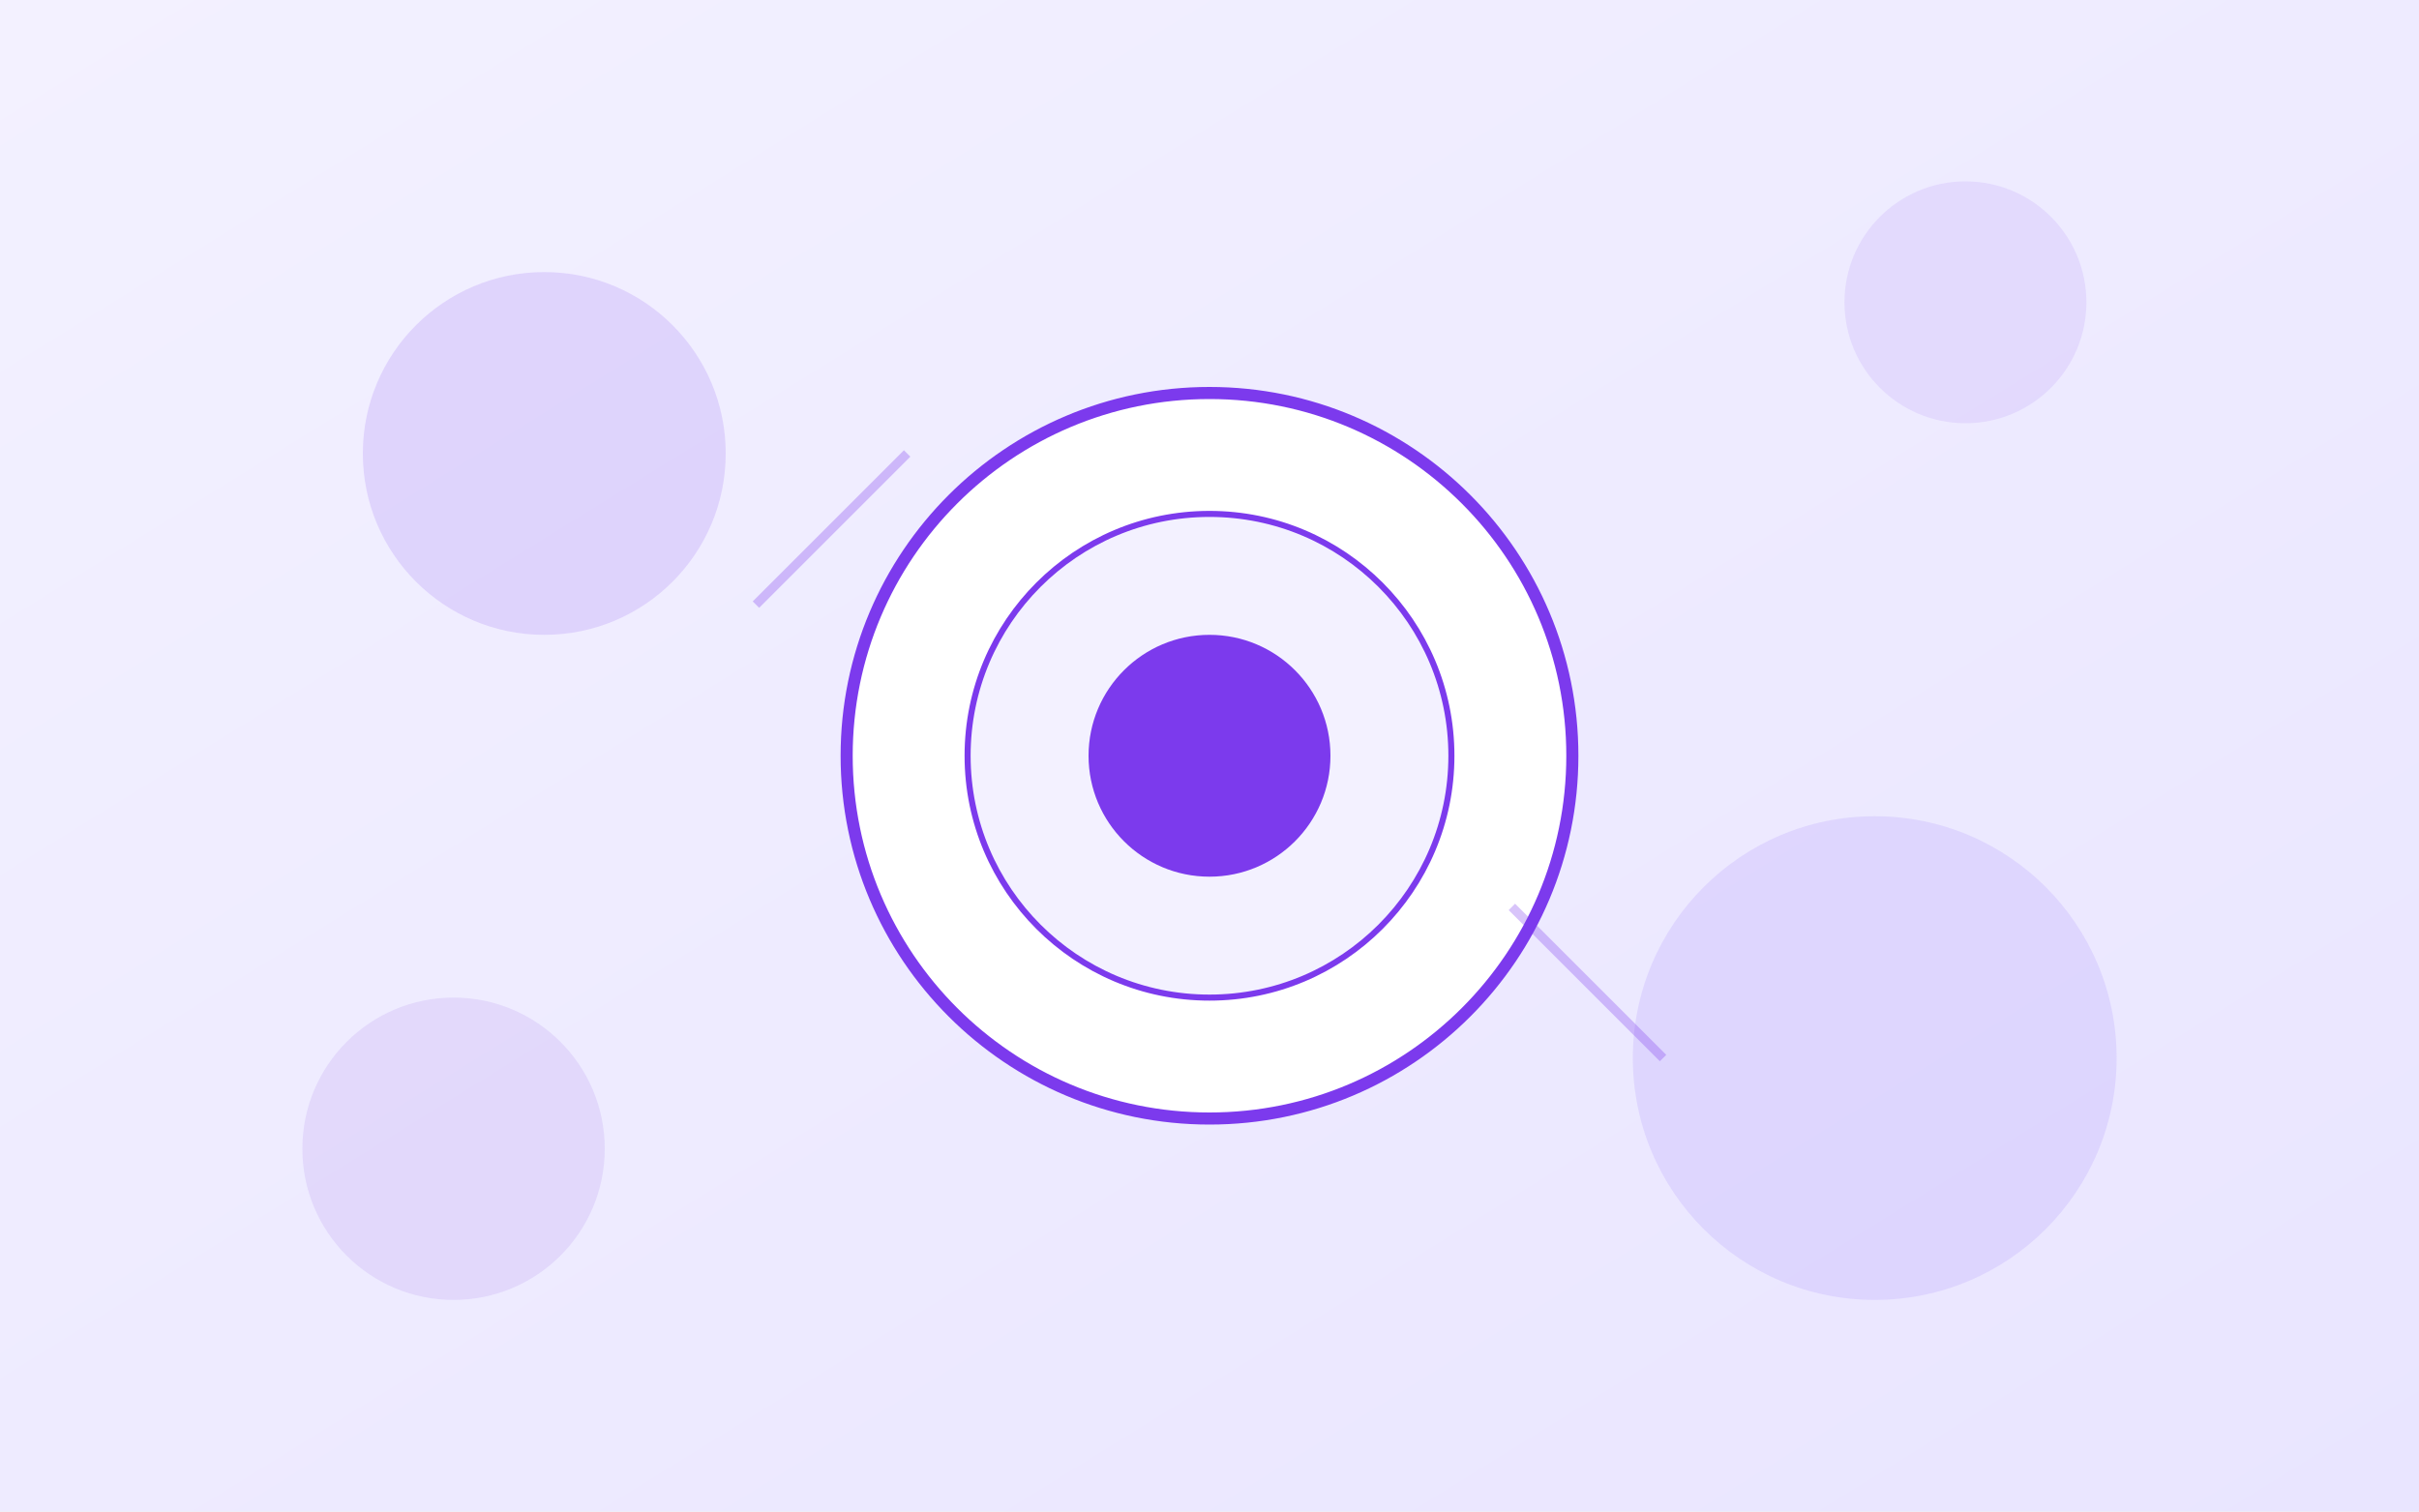
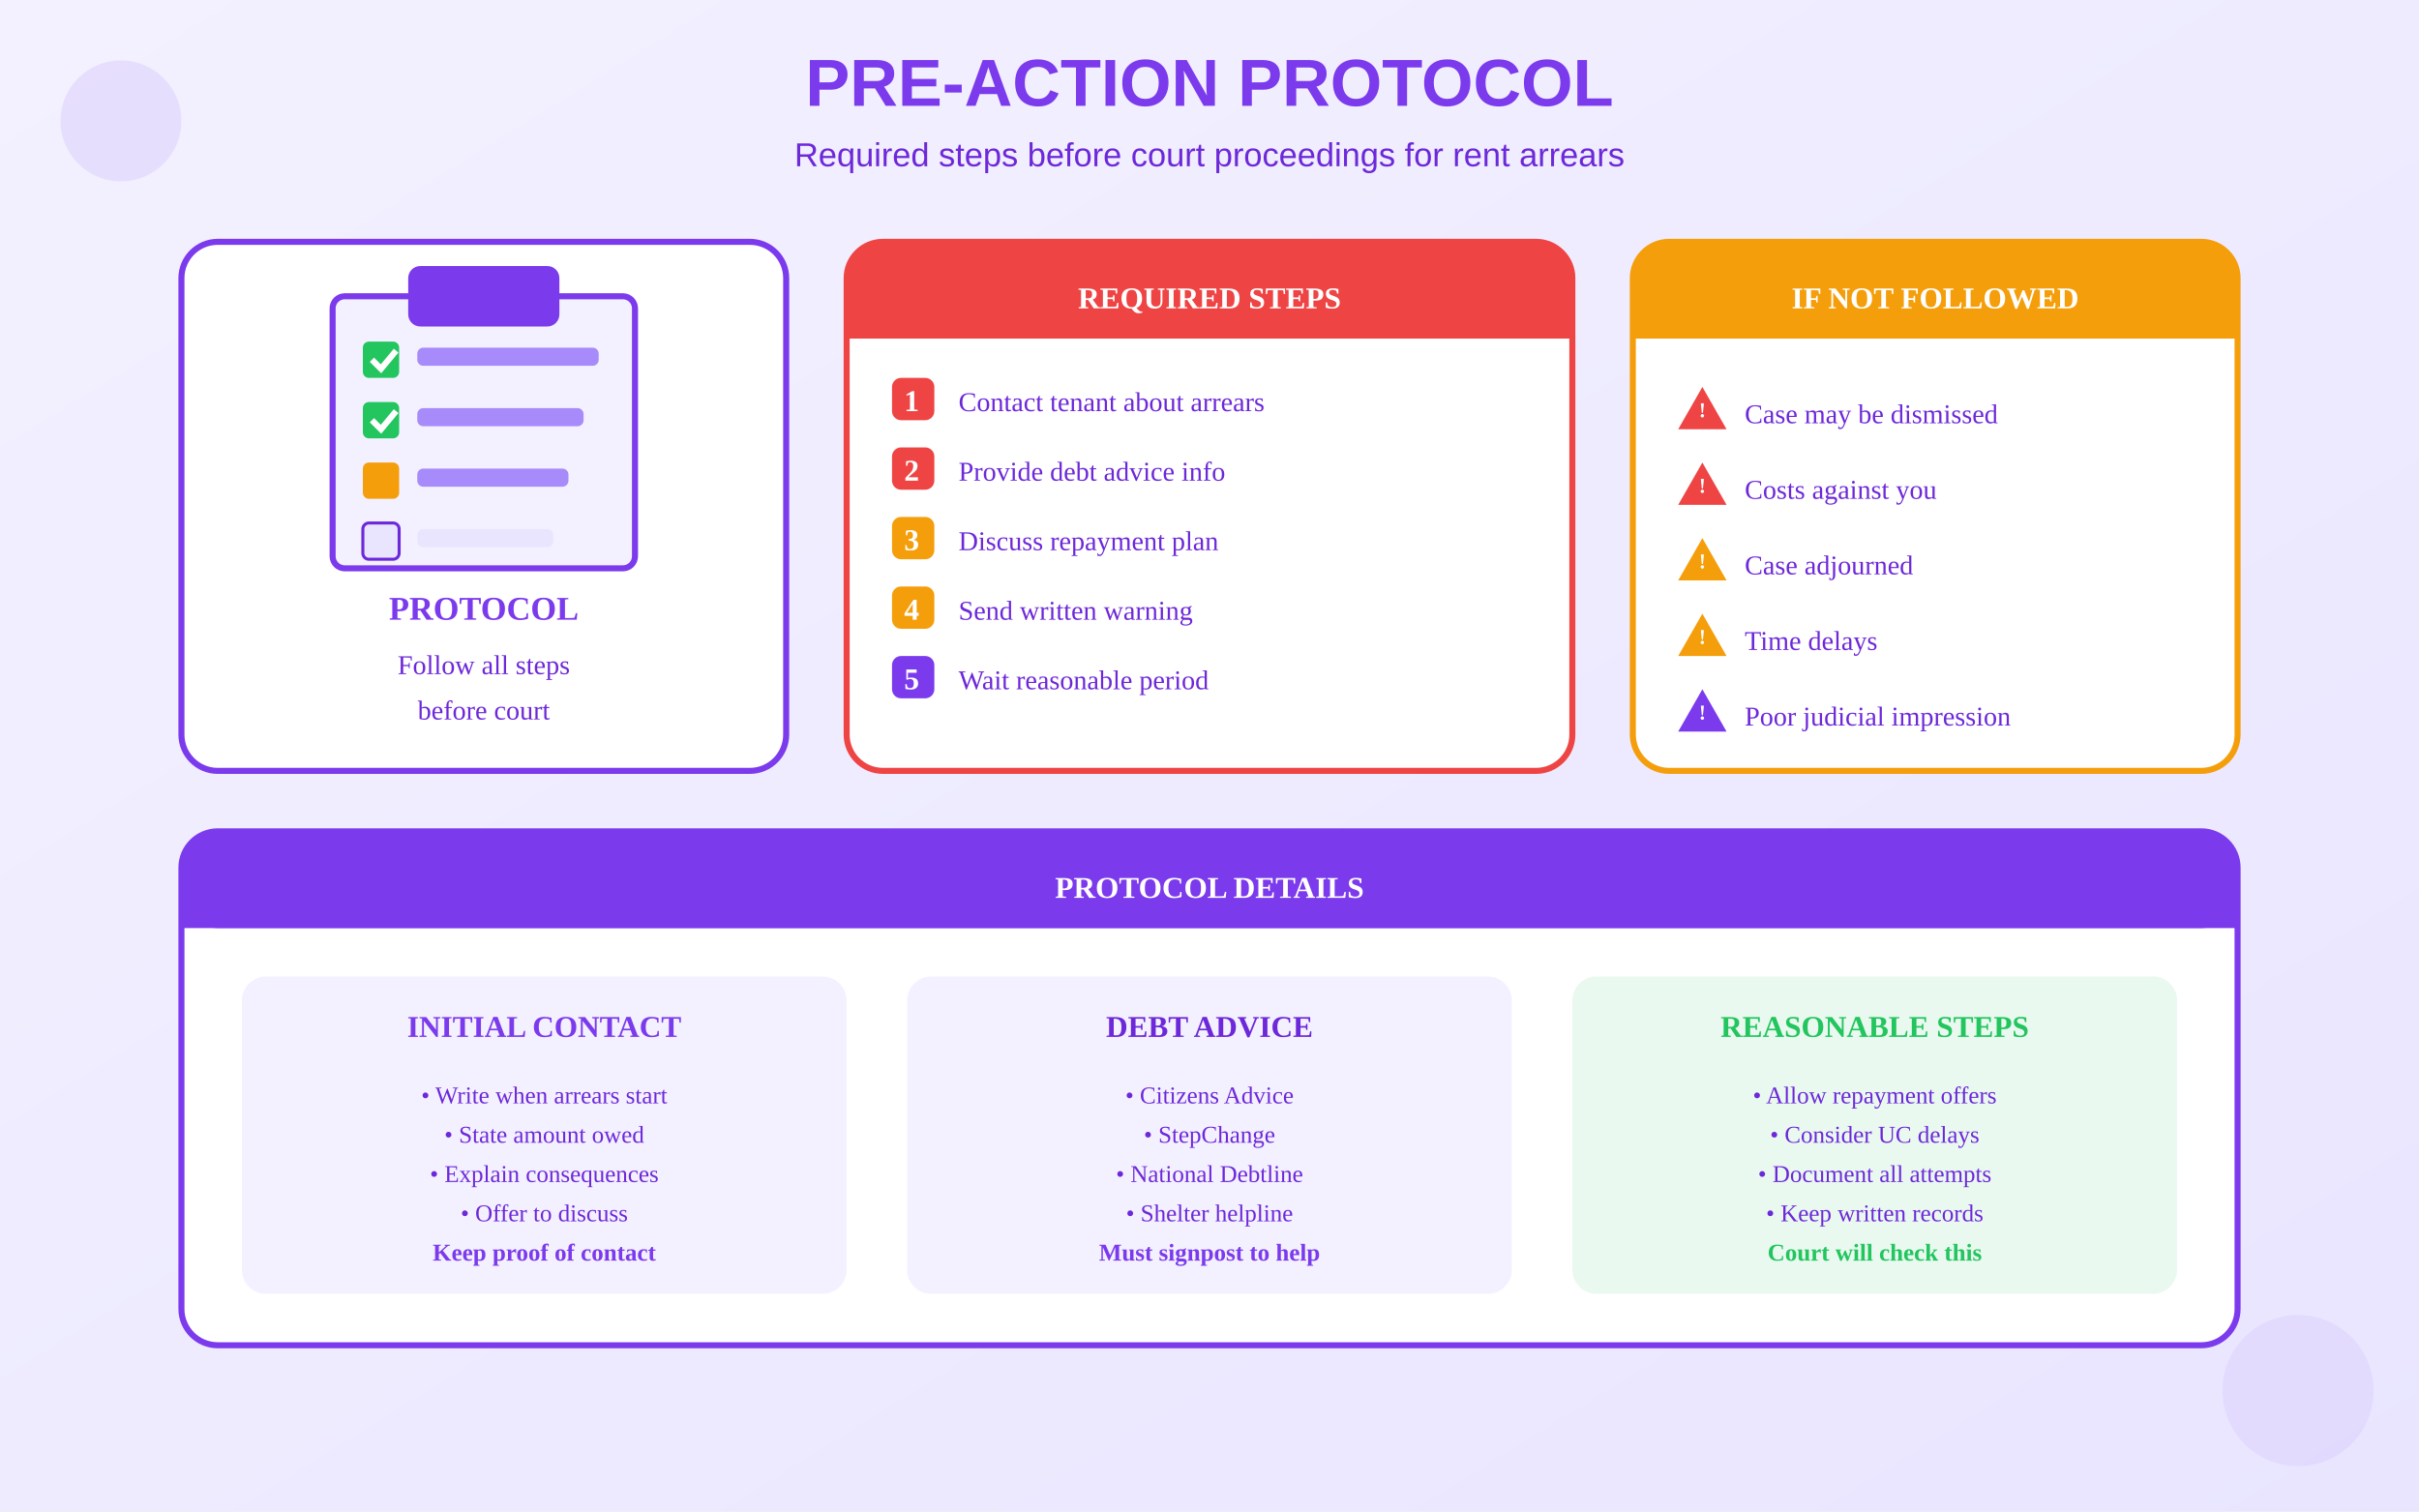
<svg xmlns="http://www.w3.org/2000/svg" viewBox="0 0 800 500">
  <defs>
    <linearGradient id="bgGrad" x1="0%" y1="0%" x2="100%" y2="100%">
      <stop offset="0%" style="stop-color:#F3F1FF" />
      <stop offset="100%" style="stop-color:#E9E5FF" />
    </linearGradient>
  </defs>
  <rect width="800" height="500" fill="url(#bgGrad)" />
-   <circle cx="400" cy="250" r="120" fill="white" stroke="#7C3AED" stroke-width="4" />
-   <circle cx="400" cy="250" r="80" fill="#F3F1FF" stroke="#7C3AED" stroke-width="2" />
-   <circle cx="400" cy="250" r="40" fill="#7C3AED" />
-   <circle cx="180" cy="150" r="60" fill="#7C3AED" opacity="0.15" />
-   <circle cx="620" cy="350" r="80" fill="#A78BFA" opacity="0.2" />
-   <circle cx="650" cy="100" r="40" fill="#7C3AED" opacity="0.1" />
-   <circle cx="150" cy="380" r="50" fill="#6D28D9" opacity="0.1" />
-   <line x1="250" y1="200" x2="300" y2="150" stroke="#7C3AED" stroke-width="3" opacity="0.3" />
-   <line x1="500" y1="300" x2="550" y2="350" stroke="#7C3AED" stroke-width="3" opacity="0.3" />
+   <text x="400" y="35" text-anchor="middle" fill="#7C3AED" font-size="22" font-weight="bold" font-family="Arial">PRE-ACTION PROTOCOL</text>
+   <text x="400" y="55" text-anchor="middle" fill="#6D28D9" font-size="11" font-family="Arial">Required steps before court proceedings for rent arrears</text>
+   <g transform="translate(60, 80)">
+     <rect x="0" y="0" width="200" height="175" rx="12" fill="white" stroke="#7C3AED" stroke-width="2" />
+     <g transform="translate(40, 8)">
+       <rect x="10" y="10" width="100" height="90" rx="4" fill="#F3F1FF" stroke="#7C3AED" stroke-width="2" />
+       <rect x="35" y="0" width="50" height="20" rx="4" fill="#7C3AED" />
+       <rect x="20" y="25" width="12" height="12" rx="2" fill="#22C55E" />
+       <path d="M23 31 L26 34 L31 28" stroke="white" stroke-width="2" fill="none" />
+       <rect x="38" y="27" width="60" height="6" rx="2" fill="#A78BFA" />
+       <rect x="20" y="45" width="12" height="12" rx="2" fill="#22C55E" />
+       <path d="M23 51 L26 54 L31 48" stroke="white" stroke-width="2" fill="none" />
+       <rect x="38" y="47" width="55" height="6" rx="2" fill="#A78BFA" />
+       <rect x="20" y="65" width="12" height="12" rx="2" fill="#F59E0B" />
+       <rect x="38" y="67" width="50" height="6" rx="2" fill="#A78BFA" />
+       <rect x="20" y="85" width="12" height="12" rx="2" fill="#E9E5FF" stroke="#6D28D9" />
+       <rect x="38" y="87" width="45" height="6" rx="2" fill="#E9E5FF" />
+     </g>
+     <text x="100" y="125" text-anchor="middle" fill="#7C3AED" font-size="11" font-weight="bold">PROTOCOL</text>
+     <text x="100" y="143" text-anchor="middle" fill="#6D28D9" font-size="9">Follow all steps</text>
+     <text x="100" y="158" text-anchor="middle" fill="#6D28D9" font-size="9">before court</text>
+   </g>
+   <g transform="translate(280, 80)">
+     <rect x="0" y="0" width="240" height="175" rx="12" fill="white" stroke="#EF4444" stroke-width="2" />
+     <rect x="0" y="0" width="240" height="32" rx="12" fill="#EF4444" />
+     <rect x="0" y="20" width="240" height="12" fill="#EF4444" />
+     <text x="120" y="22" text-anchor="middle" fill="white" font-size="10" font-weight="bold">REQUIRED STEPS</text>
+     <g transform="translate(15, 45)">
+       <rect x="0" y="0" width="14" height="14" rx="3" fill="#EF4444" />
+       <text x="4" y="11" fill="white" font-size="10" font-weight="bold">1</text>
+       <text x="22" y="11" fill="#6D28D9" font-size="9">Contact tenant about arrears</text>
+     </g>
+     <g transform="translate(15, 68)">
+       <rect x="0" y="0" width="14" height="14" rx="3" fill="#EF4444" />
+       <text x="4" y="11" fill="white" font-size="10" font-weight="bold">2</text>
+       <text x="22" y="11" fill="#6D28D9" font-size="9">Provide debt advice info</text>
+     </g>
+     <g transform="translate(15, 91)">
+       <rect x="0" y="0" width="14" height="14" rx="3" fill="#F59E0B" />
+       <text x="4" y="11" fill="white" font-size="10" font-weight="bold">3</text>
+       <text x="22" y="11" fill="#6D28D9" font-size="9">Discuss repayment plan</text>
+     </g>
+     <g transform="translate(15, 114)">
+       <rect x="0" y="0" width="14" height="14" rx="3" fill="#F59E0B" />
+       <text x="4" y="11" fill="white" font-size="10" font-weight="bold">4</text>
+       <text x="22" y="11" fill="#6D28D9" font-size="9">Send written warning</text>
+     </g>
+     <g transform="translate(15, 137)">
+       <rect x="0" y="0" width="14" height="14" rx="3" fill="#7C3AED" />
+       <text x="4" y="11" fill="white" font-size="10" font-weight="bold">5</text>
+       <text x="22" y="11" fill="#6D28D9" font-size="9">Wait reasonable period</text>
+     </g>
+   </g>
+   <g transform="translate(540, 80)">
+     <rect x="0" y="0" width="200" height="175" rx="12" fill="white" stroke="#F59E0B" stroke-width="2" />
+     <rect x="0" y="0" width="200" height="32" rx="12" fill="#F59E0B" />
+     <rect x="0" y="20" width="200" height="12" fill="#F59E0B" />
+     <text x="100" y="22" text-anchor="middle" fill="white" font-size="10" font-weight="bold">IF NOT FOLLOWED</text>
+     <g transform="translate(15, 48)">
+       <polygon points="8,0 16,14 0,14" fill="#EF4444" />
+       <text x="8" y="10" text-anchor="middle" fill="white" font-size="7" font-weight="bold">!</text>
+       <text x="22" y="12" fill="#6D28D9" font-size="9">Case may be dismissed</text>
+     </g>
+     <g transform="translate(15, 73)">
+       <polygon points="8,0 16,14 0,14" fill="#EF4444" />
+       <text x="8" y="10" text-anchor="middle" fill="white" font-size="7" font-weight="bold">!</text>
+       <text x="22" y="12" fill="#6D28D9" font-size="9">Costs against you</text>
+     </g>
+     <g transform="translate(15, 98)">
+       <polygon points="8,0 16,14 0,14" fill="#F59E0B" />
+       <text x="8" y="10" text-anchor="middle" fill="white" font-size="7" font-weight="bold">!</text>
+       <text x="22" y="12" fill="#6D28D9" font-size="9">Case adjourned</text>
+     </g>
+     <g transform="translate(15, 123)">
+       <polygon points="8,0 16,14 0,14" fill="#F59E0B" />
+       <text x="8" y="10" text-anchor="middle" fill="white" font-size="7" font-weight="bold">!</text>
+       <text x="22" y="12" fill="#6D28D9" font-size="9">Time delays</text>
+     </g>
+     <g transform="translate(15, 148)">
+       <polygon points="8,0 16,14 0,14" fill="#7C3AED" />
+       <text x="8" y="10" text-anchor="middle" fill="white" font-size="7" font-weight="bold">!</text>
+       <text x="22" y="12" fill="#6D28D9" font-size="9">Poor judicial impression</text>
+     </g>
+   </g>
+   <g transform="translate(60, 275)">
+     <rect x="0" y="0" width="680" height="170" rx="12" fill="white" stroke="#7C3AED" stroke-width="2" />
+     <rect x="0" y="0" width="680" height="32" rx="12" fill="#7C3AED" />
+     <rect x="0" y="20" width="680" height="12" fill="#7C3AED" />
+     <text x="340" y="22" text-anchor="middle" fill="white" font-size="10" font-weight="bold">PROTOCOL DETAILS</text>
+     <g transform="translate(20, 48)">
+       <rect x="0" y="0" width="200" height="105" rx="8" fill="#F3F1FF" />
+       <text x="100" y="20" text-anchor="middle" fill="#7C3AED" font-size="10" font-weight="bold">INITIAL CONTACT</text>
+       <text x="100" y="42" text-anchor="middle" fill="#6D28D9" font-size="8">• Write when arrears start</text>
+       <text x="100" y="55" text-anchor="middle" fill="#6D28D9" font-size="8">• State amount owed</text>
+       <text x="100" y="68" text-anchor="middle" fill="#6D28D9" font-size="8">• Explain consequences</text>
+       <text x="100" y="81" text-anchor="middle" fill="#6D28D9" font-size="8">• Offer to discuss</text>
+       <text x="100" y="94" text-anchor="middle" fill="#7C3AED" font-size="8" font-weight="bold">Keep proof of contact</text>
+     </g>
+     <g transform="translate(240, 48)">
+       <rect x="0" y="0" width="200" height="105" rx="8" fill="#F3F1FF" />
+       <text x="100" y="20" text-anchor="middle" fill="#6D28D9" font-size="10" font-weight="bold">DEBT ADVICE</text>
+       <text x="100" y="42" text-anchor="middle" fill="#6D28D9" font-size="8">• Citizens Advice</text>
+       <text x="100" y="55" text-anchor="middle" fill="#6D28D9" font-size="8">• StepChange</text>
+       <text x="100" y="68" text-anchor="middle" fill="#6D28D9" font-size="8">• National Debtline</text>
+       <text x="100" y="81" text-anchor="middle" fill="#6D28D9" font-size="8">• Shelter helpline</text>
+       <text x="100" y="94" text-anchor="middle" fill="#7C3AED" font-size="8" font-weight="bold">Must signpost to help</text>
+     </g>
+     <g transform="translate(460, 48)">
+       <rect x="0" y="0" width="200" height="105" rx="8" fill="#22C55E" opacity="0.1" />
+       <text x="100" y="20" text-anchor="middle" fill="#22C55E" font-size="10" font-weight="bold">REASONABLE STEPS</text>
+       <text x="100" y="42" text-anchor="middle" fill="#6D28D9" font-size="8">• Allow repayment offers</text>
+       <text x="100" y="55" text-anchor="middle" fill="#6D28D9" font-size="8">• Consider UC delays</text>
+       <text x="100" y="68" text-anchor="middle" fill="#6D28D9" font-size="8">• Document all attempts</text>
+       <text x="100" y="81" text-anchor="middle" fill="#6D28D9" font-size="8">• Keep written records</text>
+       <text x="100" y="94" text-anchor="middle" fill="#22C55E" font-size="8" font-weight="bold">Court will check this</text>
+     </g>
+   </g>
+   <circle cx="40" cy="40" r="20" fill="#7C3AED" opacity="0.1" />
+   <circle cx="760" cy="460" r="25" fill="#A78BFA" opacity="0.12" />
</svg>
